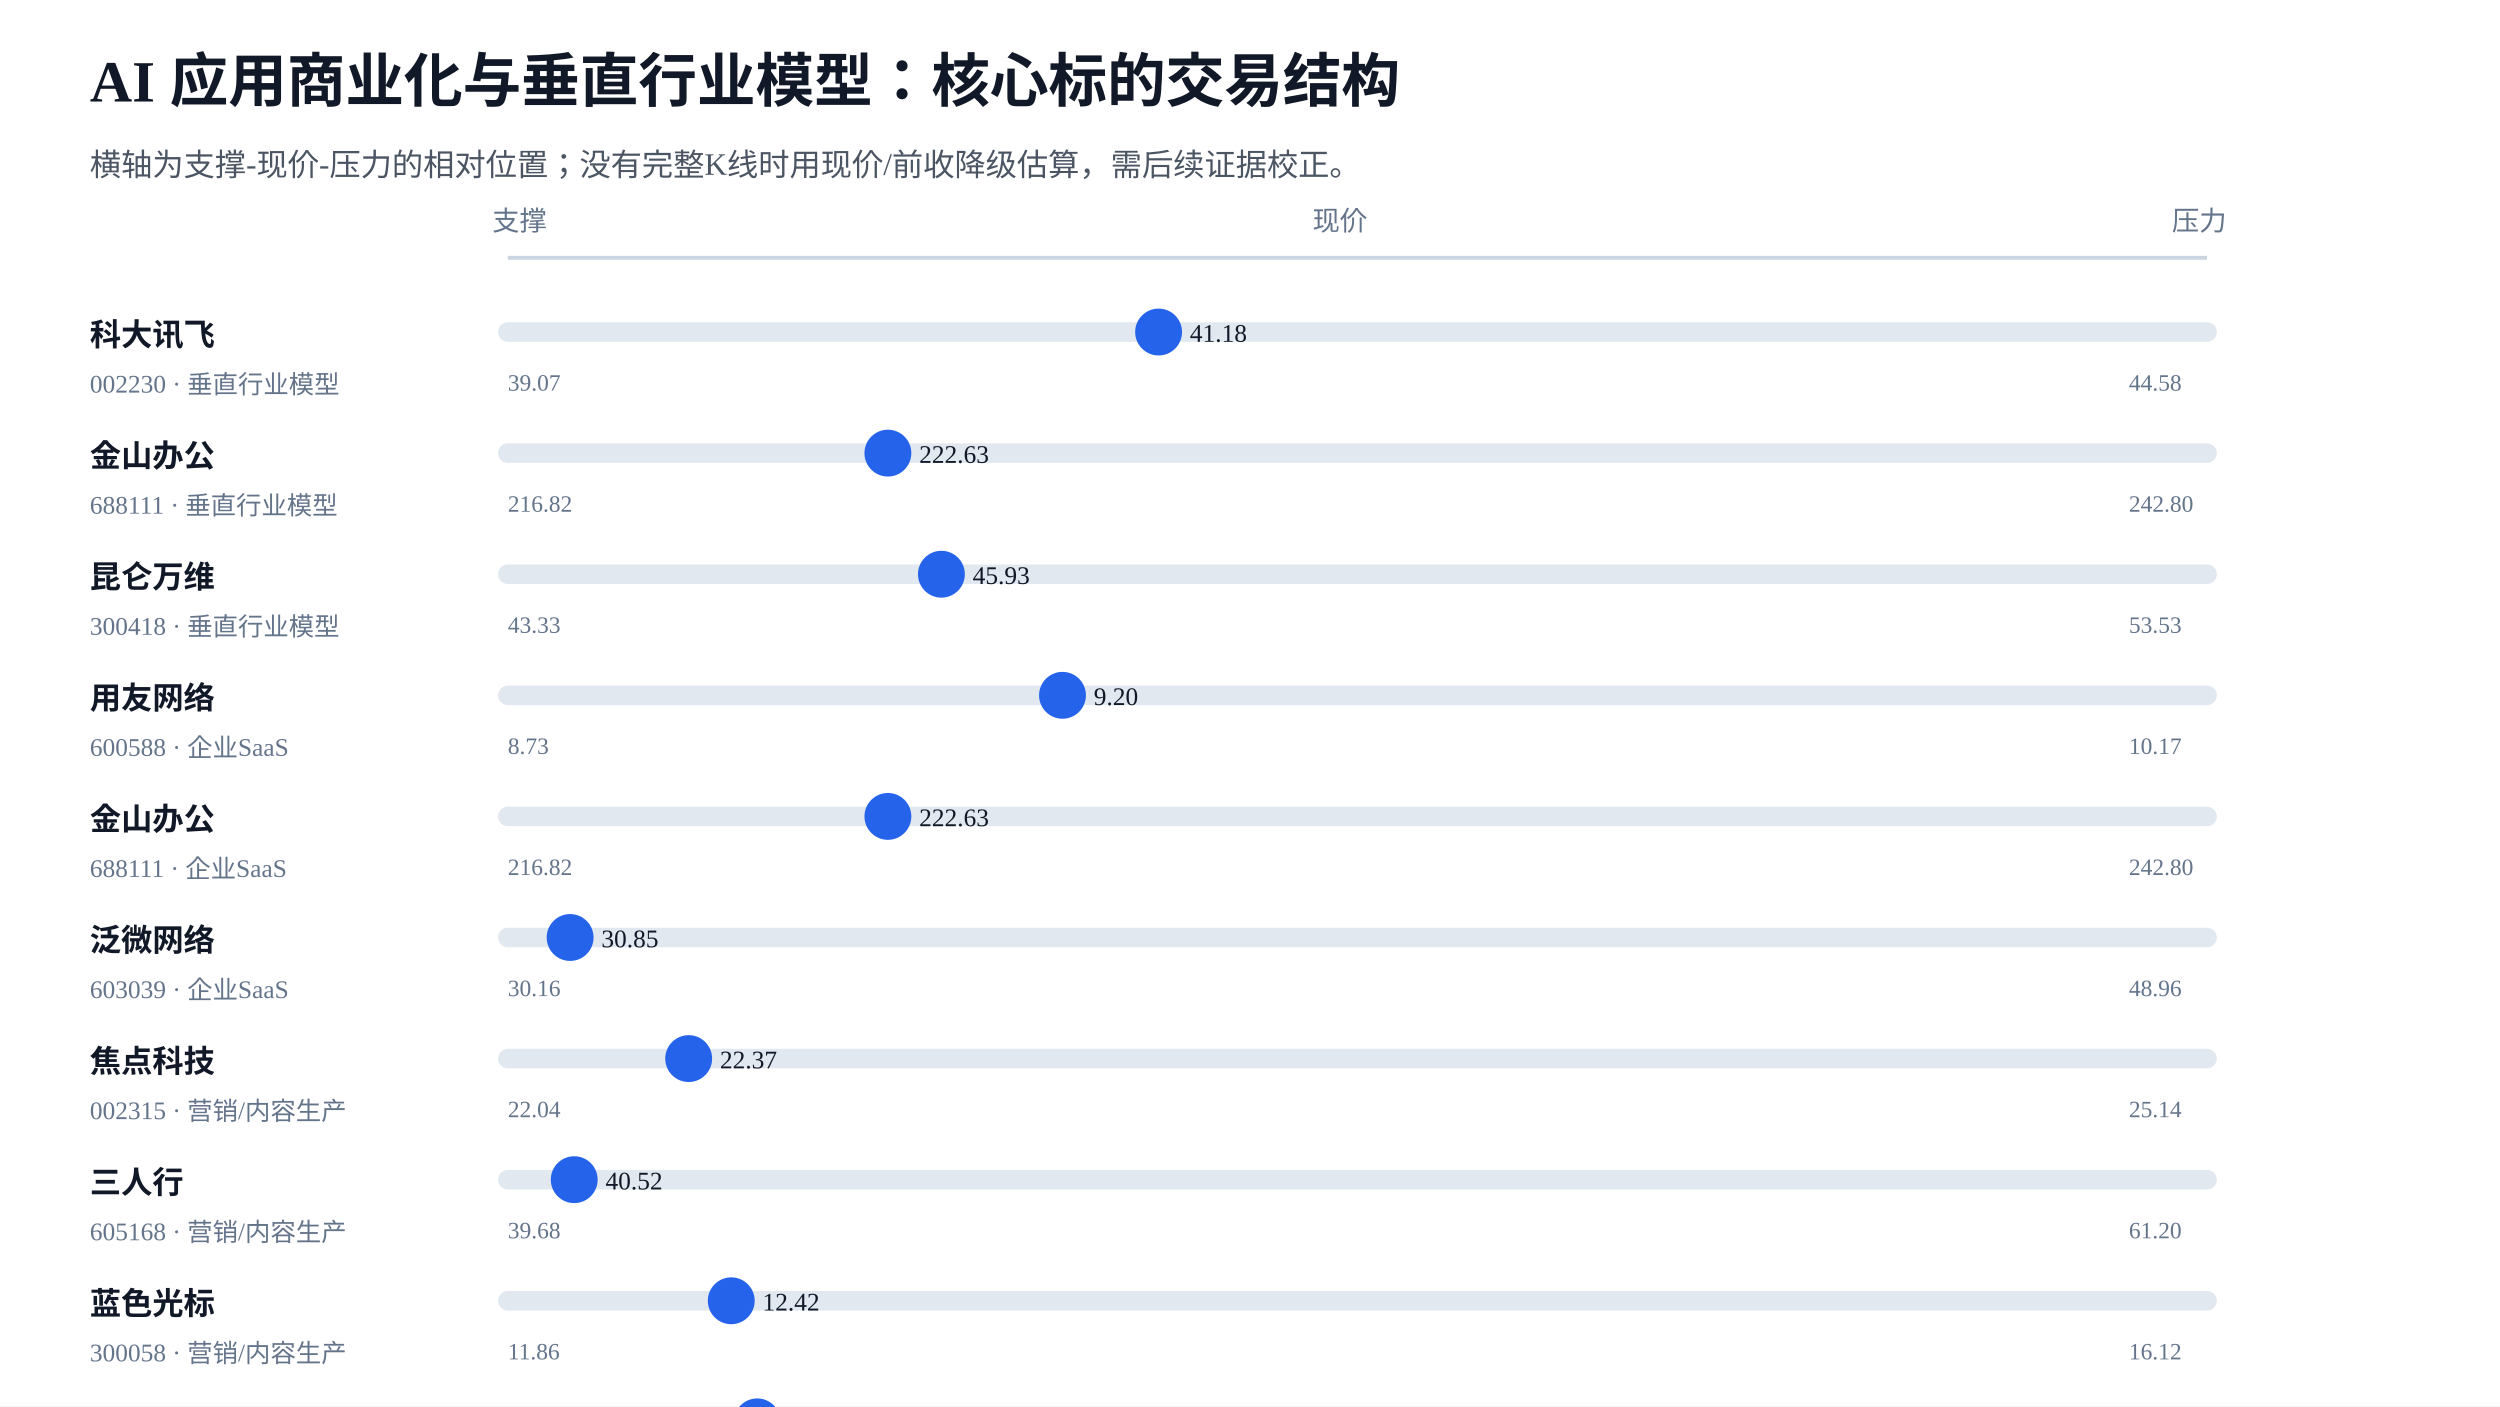
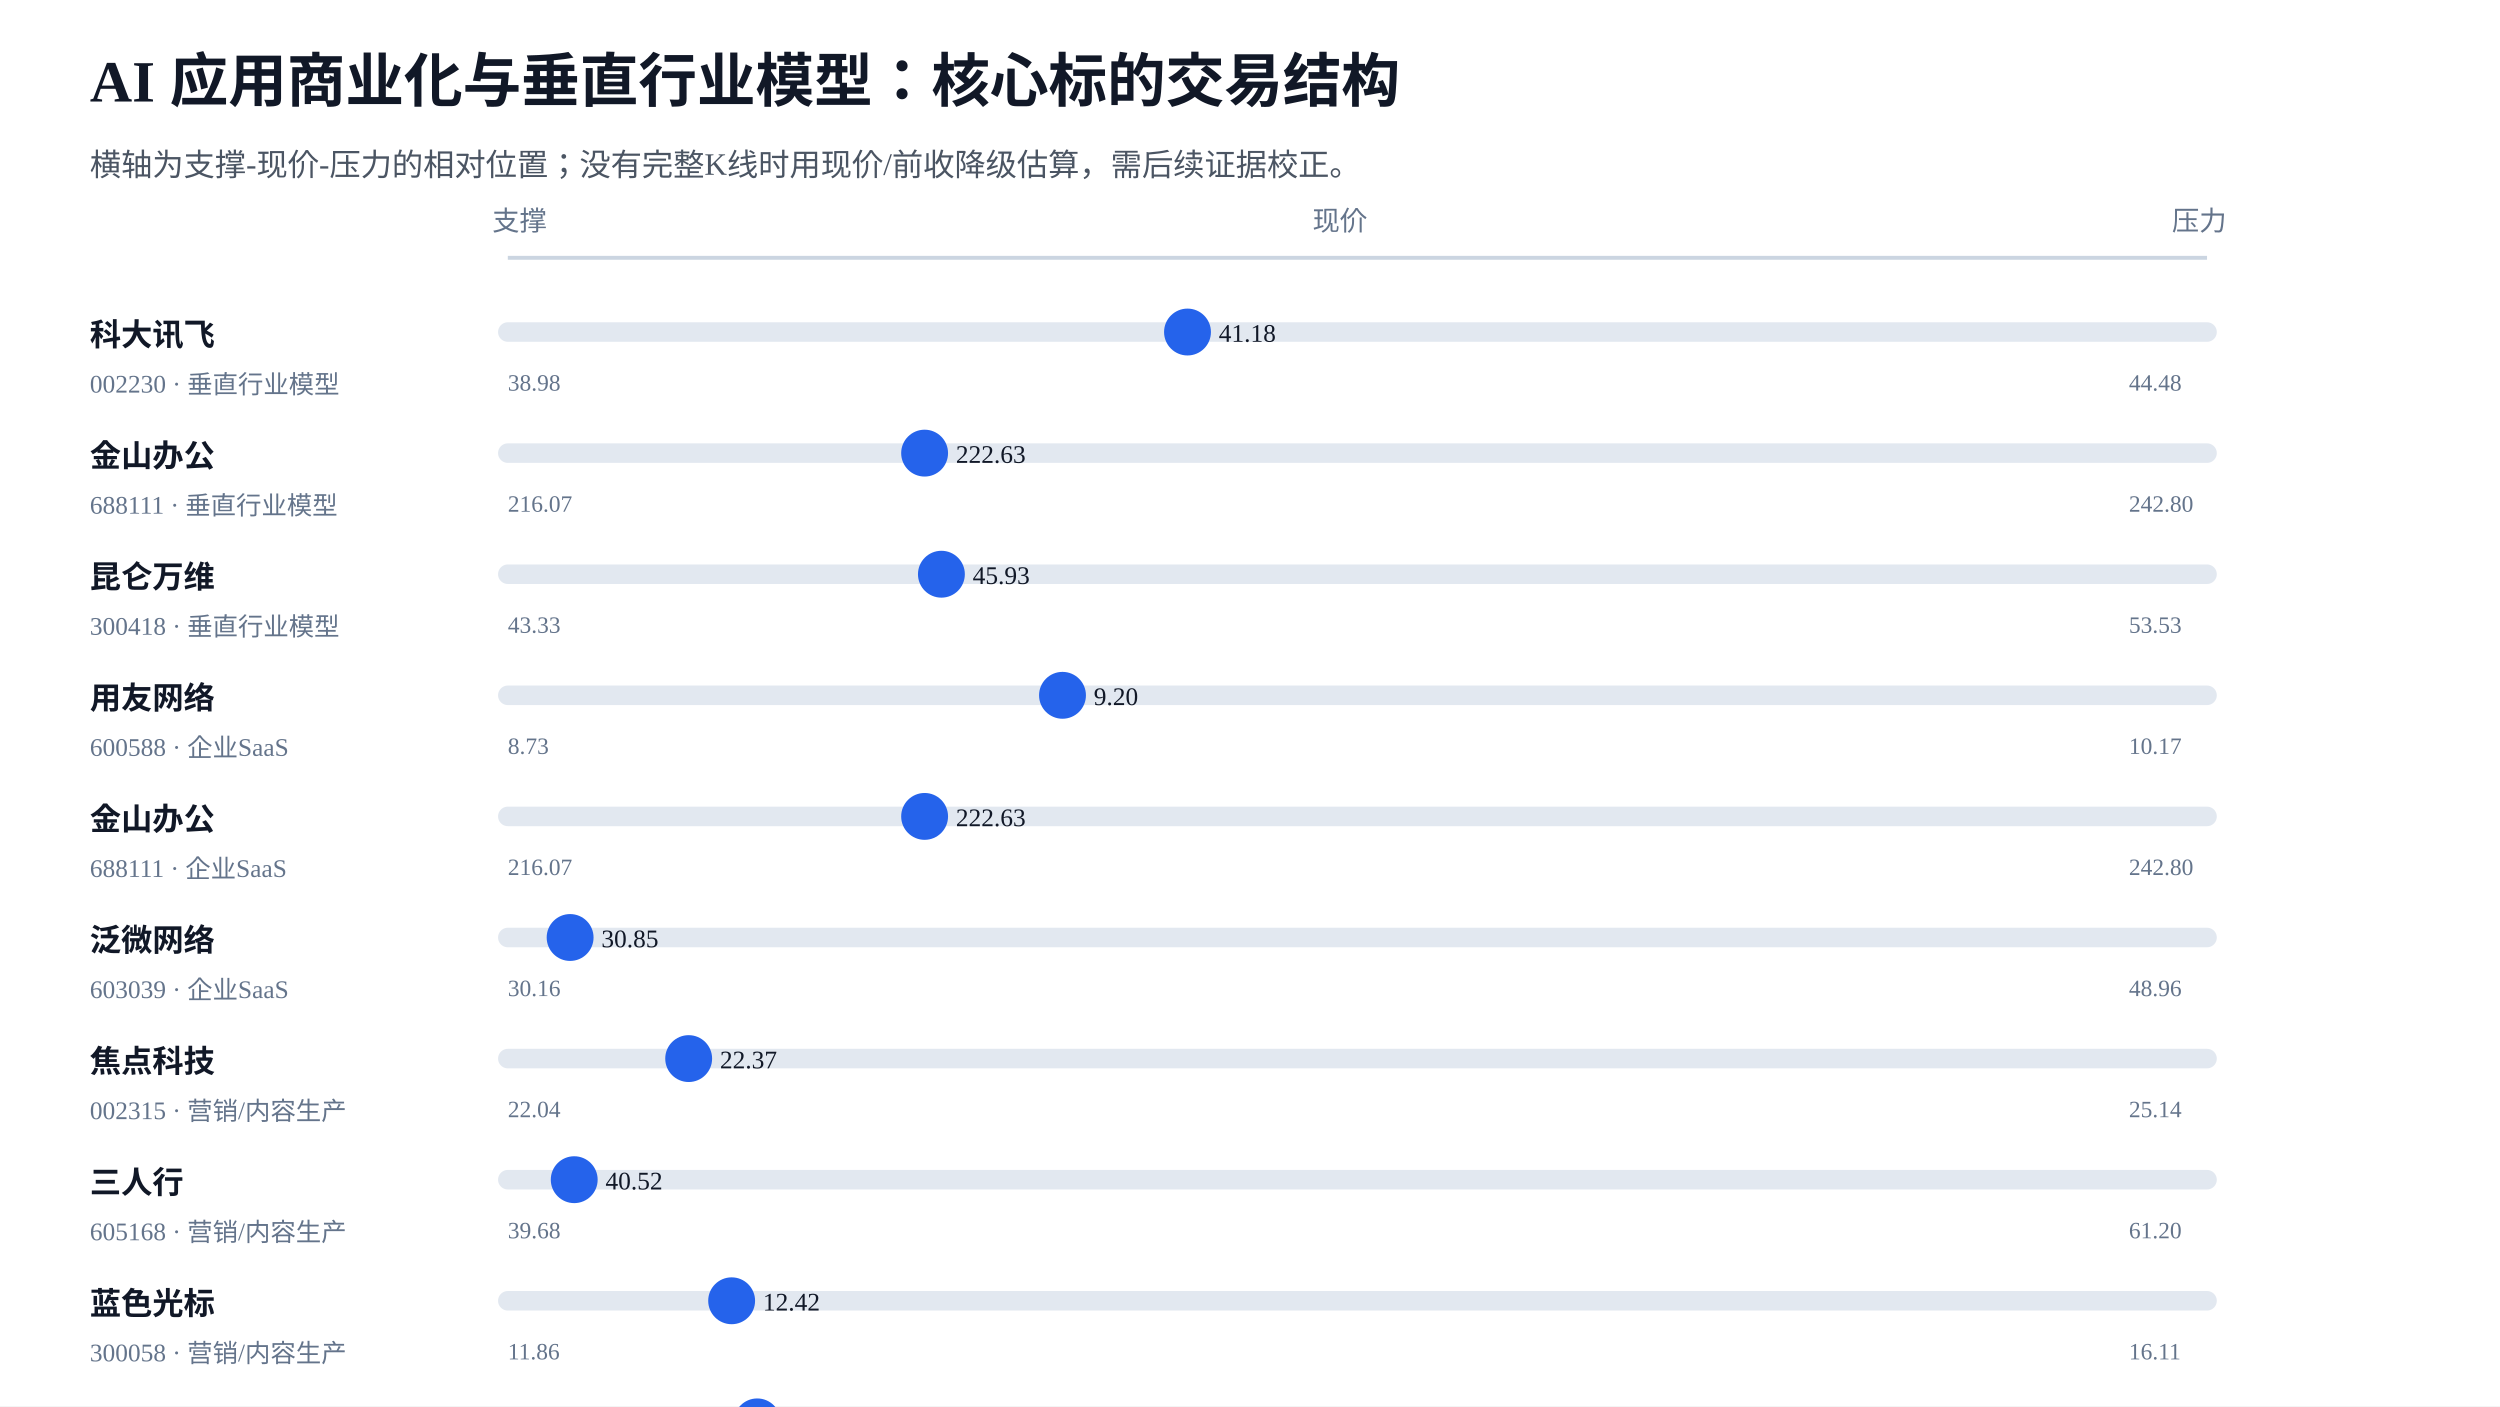
<svg xmlns="http://www.w3.org/2000/svg" width="1280" height="720" viewBox="0 0 1280 720">
  <rect width="100%" height="100%" fill="#ffffff" />
  <text x="46" y="52" font-size="30" font-weight="800" fill="#111827">AI 应用商业化与垂直行业模型：核心标的交易结构</text>
  <text x="46" y="90" font-size="16" fill="#4b5563">横轴为支撑-现价-压力的相对位置；没有完整K线时用现价/前收降级估算，需后续证据校正。</text>
  <line x1="260" y1="132" x2="1130" y2="132" stroke="#cbd5e1" stroke-width="2" />
  <text x="252" y="118" font-size="14" fill="#64748b">支撑</text>
  <text x="672" y="118" font-size="14" fill="#64748b">现价</text>
  <text x="1112" y="118" font-size="14" fill="#64748b">压力</text>
  <text x="46" y="177" font-size="16" font-weight="700" fill="#111827">科大讯飞</text>
  <text x="46" y="201" font-size="13" fill="#64748b">002230 · 垂直行业模型</text>
  <line x1="260" y1="170" x2="1130" y2="170" stroke="#e2e8f0" stroke-width="10" stroke-linecap="round" />
-   <circle cx="593.2" cy="170" r="12" fill="#2563eb" />
-   <text x="260" y="200" font-size="12" fill="#64748b">39.07</text>
-   <text x="609.2" y="175" font-size="13" fill="#111827">41.18</text>
-   <text x="1090" y="200" font-size="12" fill="#64748b">44.58</text>
+   <circle cx="608.0" cy="170" r="12" fill="#2563eb" />
+   <text x="260" y="200" font-size="12" fill="#64748b">38.98</text>
+   <text x="624.0" y="175" font-size="13" fill="#111827">41.18</text>
+   <text x="1090" y="200" font-size="12" fill="#64748b">44.48</text>
  <text x="46" y="239" font-size="16" font-weight="700" fill="#111827">金山办公</text>
  <text x="46" y="263" font-size="13" fill="#64748b">688111 · 垂直行业模型</text>
  <line x1="260" y1="232" x2="1130" y2="232" stroke="#e2e8f0" stroke-width="10" stroke-linecap="round" />
-   <circle cx="454.6" cy="232" r="12" fill="#2563eb" />
-   <text x="260" y="262" font-size="12" fill="#64748b">216.82</text>
-   <text x="470.6" y="237" font-size="13" fill="#111827">222.63</text>
+   <circle cx="473.4" cy="232" r="12" fill="#2563eb" />
+   <text x="260" y="262" font-size="12" fill="#64748b">216.07</text>
+   <text x="489.4" y="237" font-size="13" fill="#111827">222.63</text>
  <text x="1090" y="262" font-size="12" fill="#64748b">242.80</text>
  <text x="46" y="301" font-size="16" font-weight="700" fill="#111827">昆仑万维</text>
  <text x="46" y="325" font-size="13" fill="#64748b">300418 · 垂直行业模型</text>
  <line x1="260" y1="294" x2="1130" y2="294" stroke="#e2e8f0" stroke-width="10" stroke-linecap="round" />
  <circle cx="482.0" cy="294" r="12" fill="#2563eb" />
  <text x="260" y="324" font-size="12" fill="#64748b">43.33</text>
  <text x="498.0" y="299" font-size="13" fill="#111827">45.93</text>
  <text x="1090" y="324" font-size="12" fill="#64748b">53.53</text>
  <text x="46" y="363" font-size="16" font-weight="700" fill="#111827">用友网络</text>
  <text x="46" y="387" font-size="13" fill="#64748b">600588 · 企业SaaS</text>
  <line x1="260" y1="356" x2="1130" y2="356" stroke="#e2e8f0" stroke-width="10" stroke-linecap="round" />
  <circle cx="544.0" cy="356" r="12" fill="#2563eb" />
  <text x="260" y="386" font-size="12" fill="#64748b">8.73</text>
  <text x="560.0" y="361" font-size="13" fill="#111827">9.20</text>
  <text x="1090" y="386" font-size="12" fill="#64748b">10.17</text>
  <text x="46" y="425" font-size="16" font-weight="700" fill="#111827">金山办公</text>
  <text x="46" y="449" font-size="13" fill="#64748b">688111 · 企业SaaS</text>
  <line x1="260" y1="418" x2="1130" y2="418" stroke="#e2e8f0" stroke-width="10" stroke-linecap="round" />
-   <circle cx="454.6" cy="418" r="12" fill="#2563eb" />
-   <text x="260" y="448" font-size="12" fill="#64748b">216.82</text>
-   <text x="470.6" y="423" font-size="13" fill="#111827">222.63</text>
+   <circle cx="473.4" cy="418" r="12" fill="#2563eb" />
+   <text x="260" y="448" font-size="12" fill="#64748b">216.07</text>
+   <text x="489.4" y="423" font-size="13" fill="#111827">222.63</text>
  <text x="1090" y="448" font-size="12" fill="#64748b">242.80</text>
  <text x="46" y="487" font-size="16" font-weight="700" fill="#111827">泛微网络</text>
  <text x="46" y="511" font-size="13" fill="#64748b">603039 · 企业SaaS</text>
  <line x1="260" y1="480" x2="1130" y2="480" stroke="#e2e8f0" stroke-width="10" stroke-linecap="round" />
  <circle cx="291.9" cy="480" r="12" fill="#2563eb" />
  <text x="260" y="510" font-size="12" fill="#64748b">30.16</text>
  <text x="307.9" y="485" font-size="13" fill="#111827">30.85</text>
  <text x="1090" y="510" font-size="12" fill="#64748b">48.96</text>
  <text x="46" y="549" font-size="16" font-weight="700" fill="#111827">焦点科技</text>
  <text x="46" y="573" font-size="13" fill="#64748b">002315 · 营销/内容生产</text>
  <line x1="260" y1="542" x2="1130" y2="542" stroke="#e2e8f0" stroke-width="10" stroke-linecap="round" />
  <circle cx="352.6" cy="542" r="12" fill="#2563eb" />
  <text x="260" y="572" font-size="12" fill="#64748b">22.04</text>
  <text x="368.6" y="547" font-size="13" fill="#111827">22.37</text>
  <text x="1090" y="572" font-size="12" fill="#64748b">25.14</text>
  <text x="46" y="611" font-size="16" font-weight="700" fill="#111827">三人行</text>
  <text x="46" y="635" font-size="13" fill="#64748b">605168 · 营销/内容生产</text>
  <line x1="260" y1="604" x2="1130" y2="604" stroke="#e2e8f0" stroke-width="10" stroke-linecap="round" />
  <circle cx="294.0" cy="604" r="12" fill="#2563eb" />
  <text x="260" y="634" font-size="12" fill="#64748b">39.68</text>
  <text x="310.0" y="609" font-size="13" fill="#111827">40.52</text>
  <text x="1090" y="634" font-size="12" fill="#64748b">61.20</text>
  <text x="46" y="673" font-size="16" font-weight="700" fill="#111827">蓝色光标</text>
  <text x="46" y="697" font-size="13" fill="#64748b">300058 · 营销/内容生产</text>
  <line x1="260" y1="666" x2="1130" y2="666" stroke="#e2e8f0" stroke-width="10" stroke-linecap="round" />
-   <circle cx="374.4" cy="666" r="12" fill="#2563eb" />
+   <circle cx="374.6" cy="666" r="12" fill="#2563eb" />
  <text x="260" y="696" font-size="12" fill="#64748b">11.86</text>
-   <text x="390.4" y="671" font-size="13" fill="#111827">12.42</text>
-   <text x="1090" y="696" font-size="12" fill="#64748b">16.12</text>
+   <text x="390.6" y="671" font-size="13" fill="#111827">12.42</text>
+   <text x="1090" y="696" font-size="12" fill="#64748b">16.11</text>
  <text x="46" y="735" font-size="16" font-weight="700" fill="#111827">值得买</text>
  <text x="46" y="759" font-size="13" fill="#64748b">300785 · ROI/留存</text>
  <line x1="260" y1="728" x2="1130" y2="728" stroke="#e2e8f0" stroke-width="10" stroke-linecap="round" />
  <circle cx="387.7" cy="728" r="12" fill="#2563eb" />
  <text x="260" y="758" font-size="12" fill="#64748b">32.45</text>
  <text x="403.7" y="733" font-size="13" fill="#111827">33.83</text>
  <text x="1090" y="758" font-size="12" fill="#64748b">41.85</text>
  <text x="46" y="797" font-size="16" font-weight="700" fill="#111827">天下秀</text>
  <text x="46" y="821" font-size="13" fill="#64748b">600556 · ROI/留存</text>
  <line x1="260" y1="790" x2="1130" y2="790" stroke="#e2e8f0" stroke-width="10" stroke-linecap="round" />
-   <circle cx="318.7" cy="790" r="12" fill="#2563eb" />
+   <circle cx="319.3" cy="790" r="12" fill="#2563eb" />
  <text x="260" y="820" font-size="12" fill="#64748b">4.18</text>
-   <text x="334.7" y="795" font-size="13" fill="#111827">4.24</text>
-   <text x="1090" y="820" font-size="12" fill="#64748b">5.07</text>
+   <text x="335.3" y="795" font-size="13" fill="#111827">4.24</text>
+   <text x="1090" y="820" font-size="12" fill="#64748b">5.06</text>
  <text x="46" y="859" font-size="16" font-weight="700" fill="#111827">遥望科技</text>
  <text x="46" y="883" font-size="13" fill="#64748b">002291 · ROI/留存</text>
  <line x1="260" y1="852" x2="1130" y2="852" stroke="#e2e8f0" stroke-width="10" stroke-linecap="round" />
  <circle cx="325.0" cy="852" r="12" fill="#2563eb" />
  <text x="260" y="882" font-size="12" fill="#64748b">4.62</text>
  <text x="341.0" y="857" font-size="13" fill="#111827">4.70</text>
  <text x="1090" y="882" font-size="12" fill="#64748b">5.69</text>
</svg>
